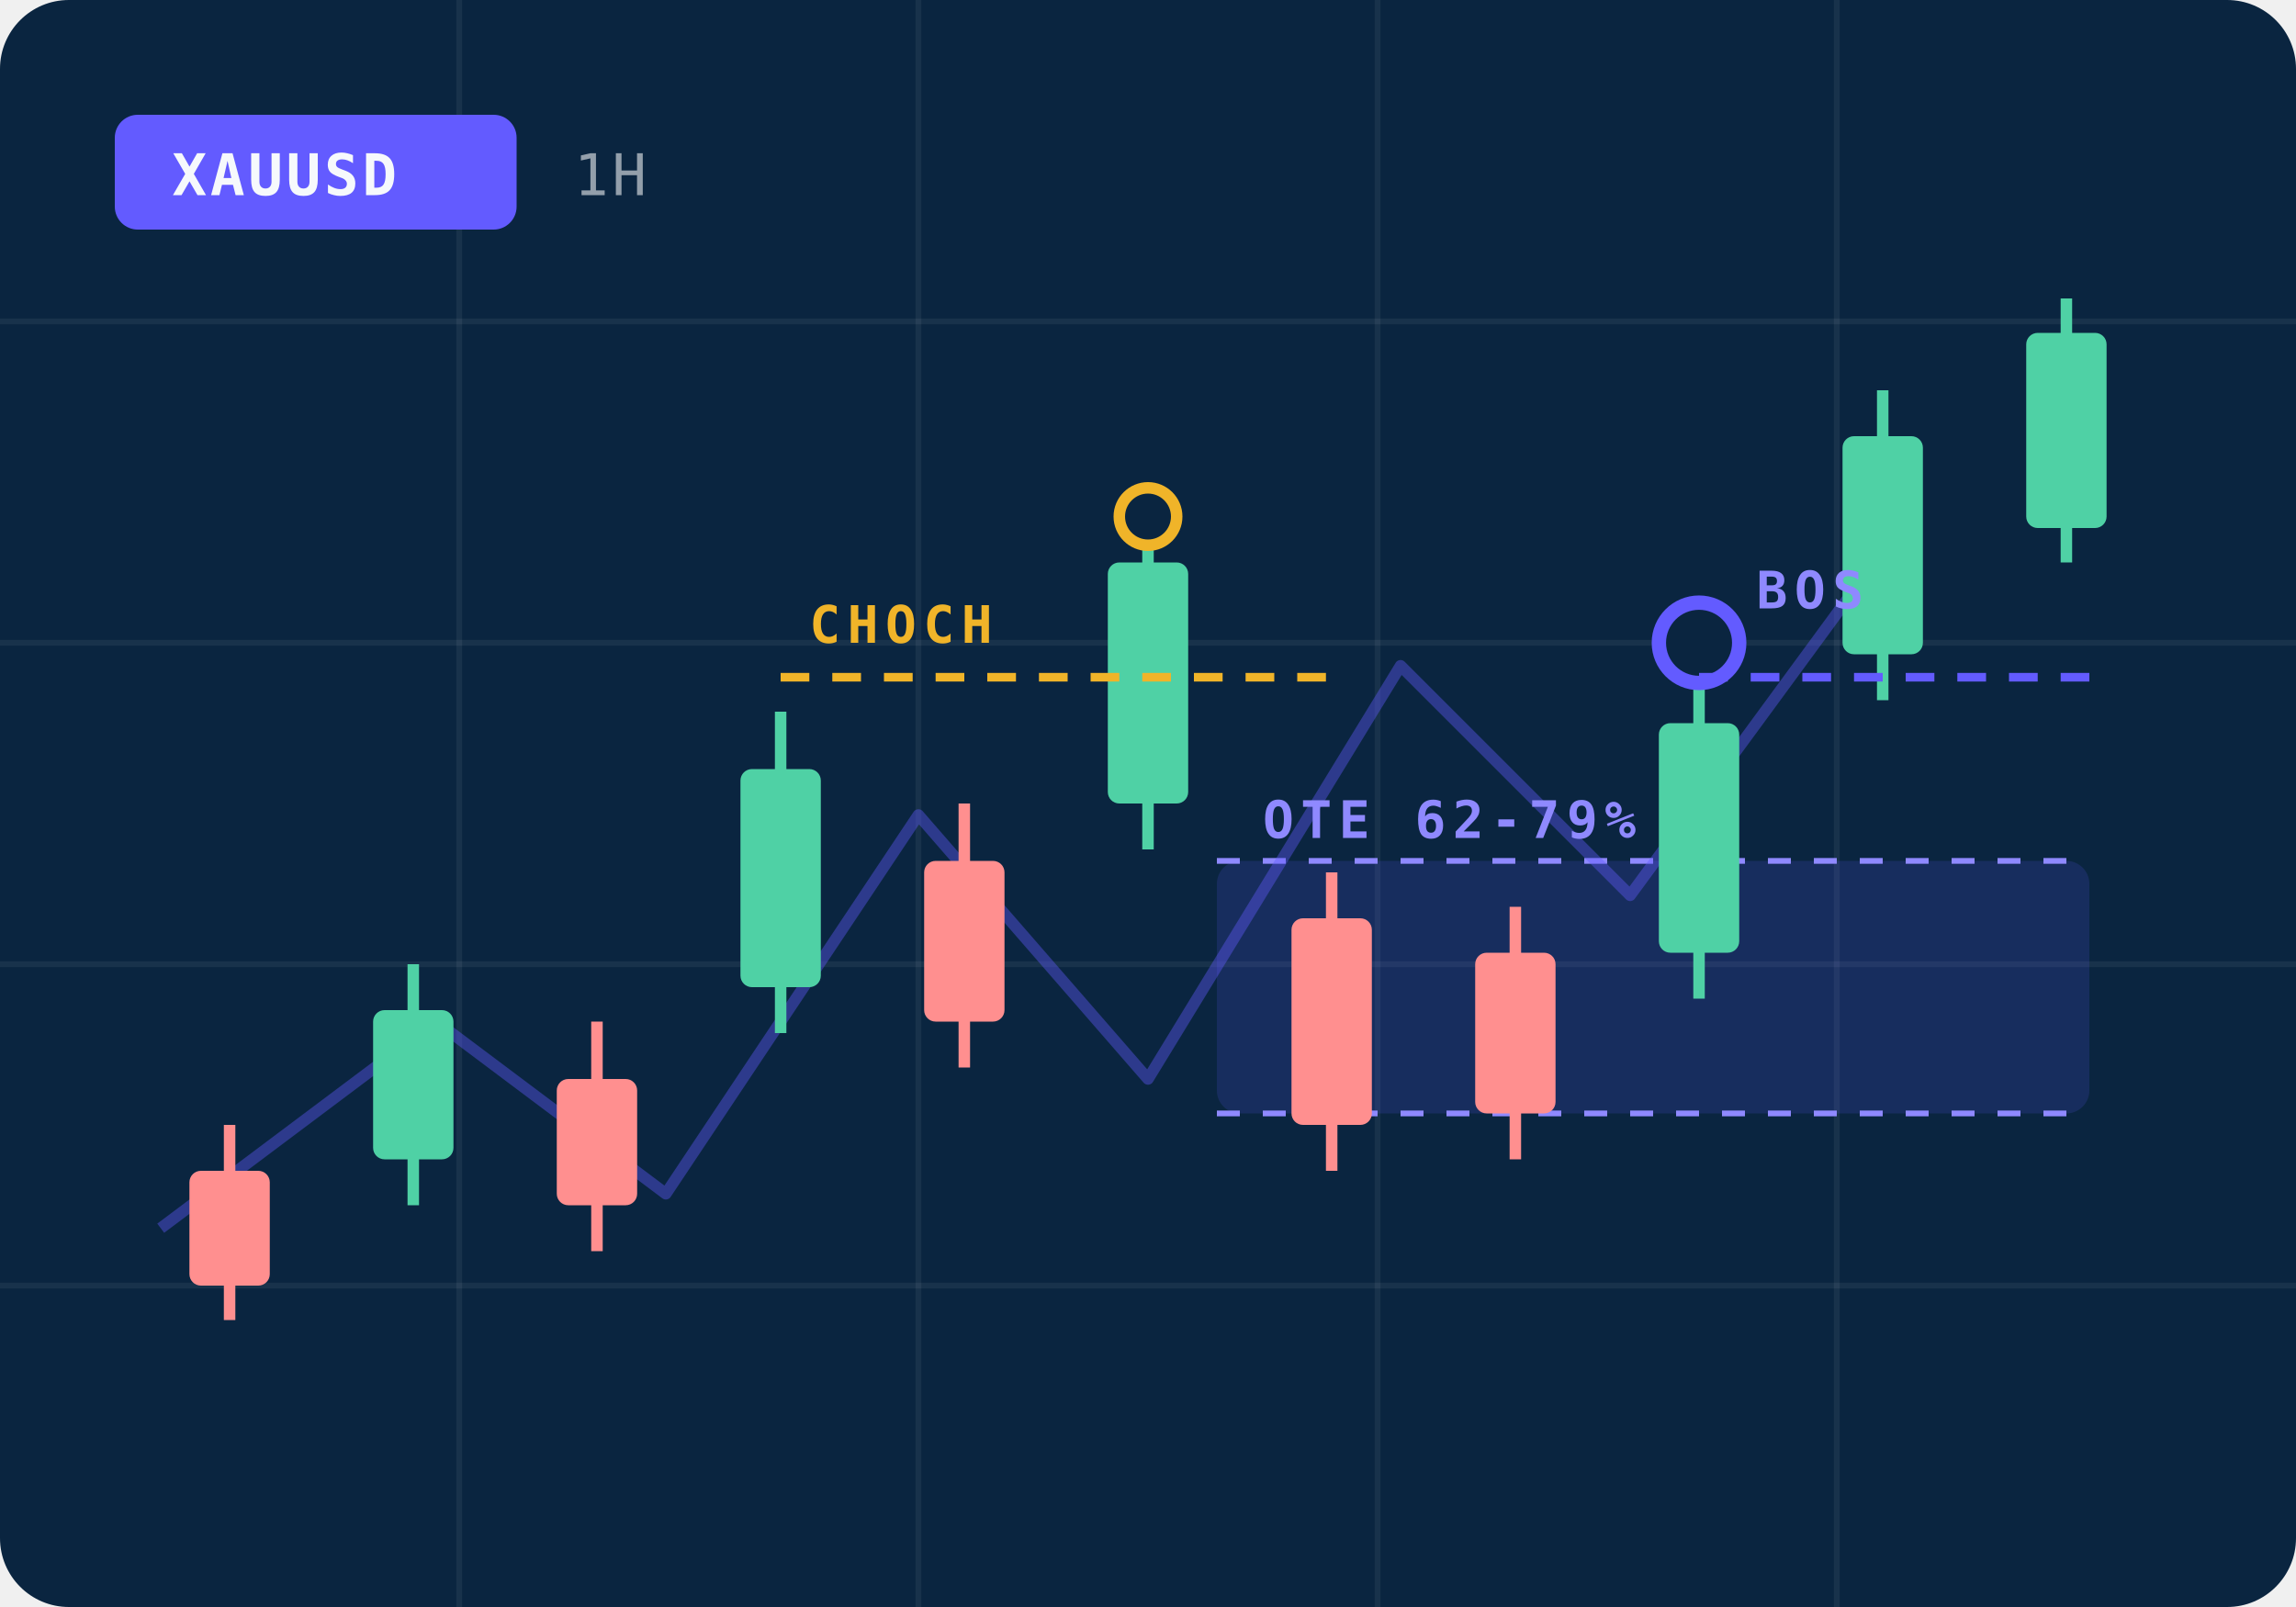
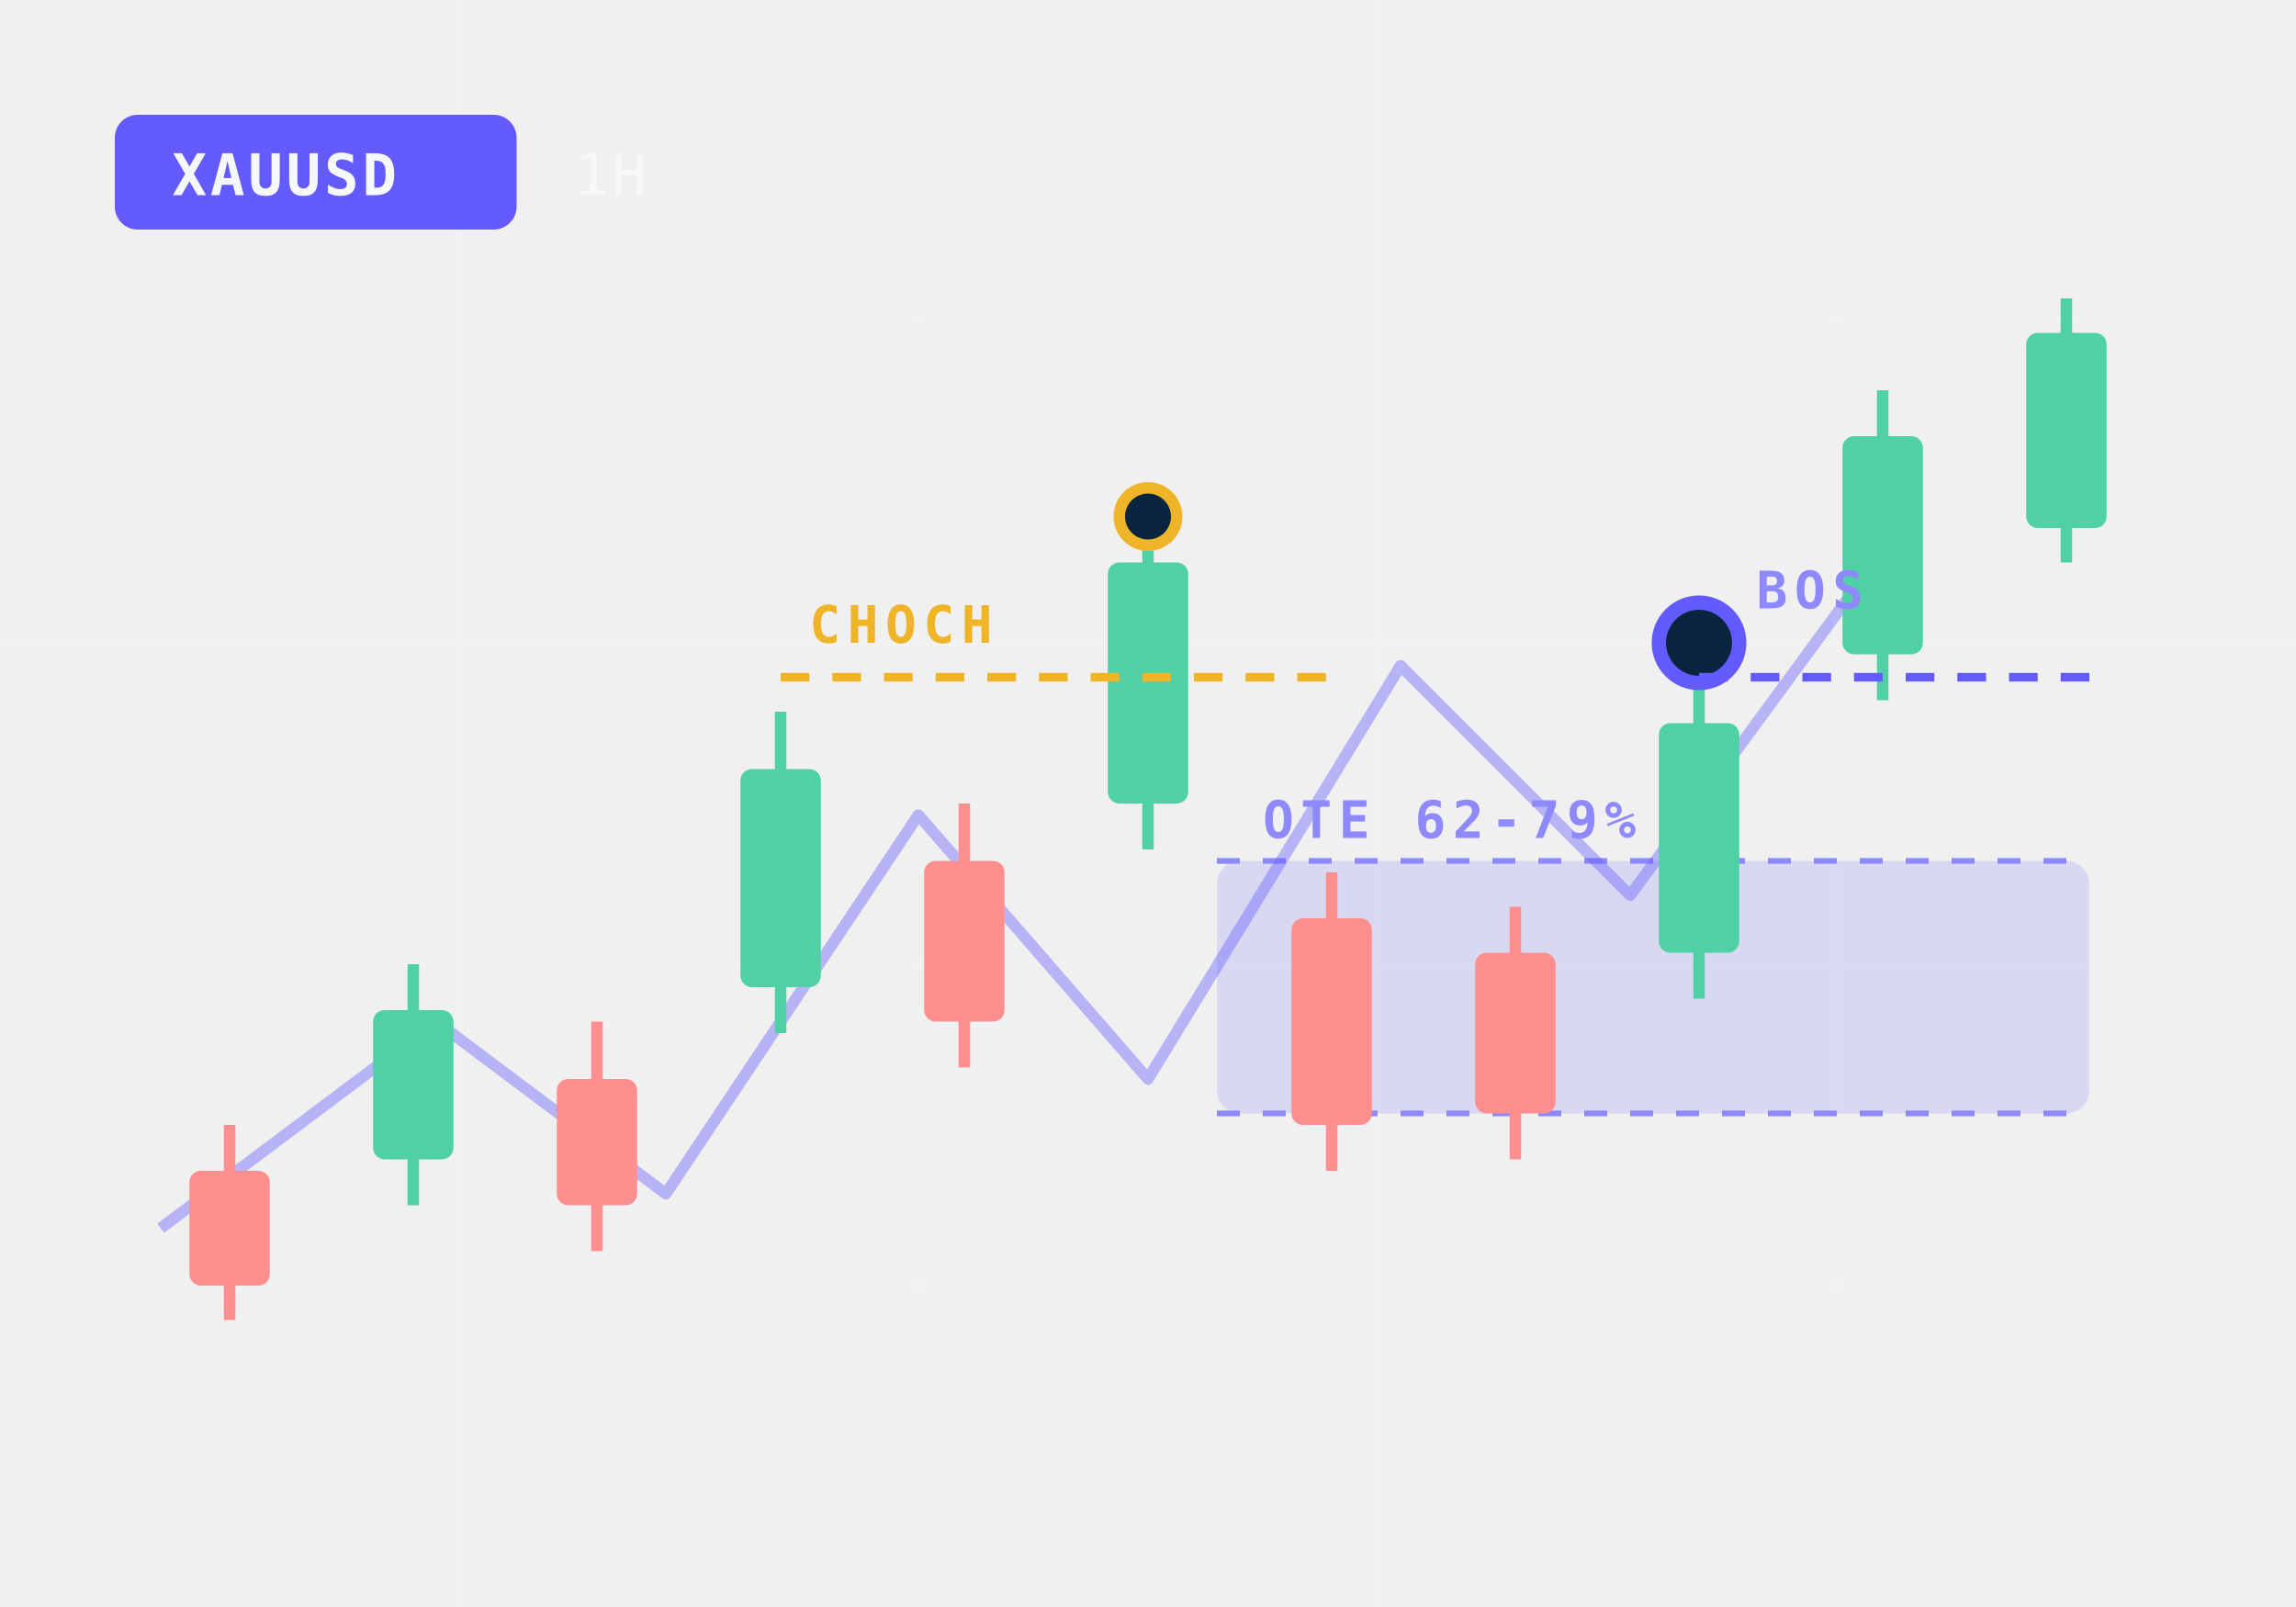
<svg xmlns="http://www.w3.org/2000/svg" viewBox="0 0 400 280" width="400" height="280" role="img">
-   <rect width="400" height="280" rx="12" fill="#0a2540" />
  <g stroke="#ffffff" stroke-opacity="0.06" stroke-width="1">
    <path d="M0 56h400M0 112h400M0 168h400M0 224h400" />
    <path d="M80 0v280M160 0v280M240 0v280M320 0v280" />
  </g>
  <rect x="212" y="150" width="152" height="44" rx="4" fill="#635bff" fill-opacity="0.16" />
  <path d="M212 150h152" stroke="#8f89ff" stroke-width="1" stroke-dasharray="4 4" />
  <path d="M212 194h152" stroke="#8f89ff" stroke-width="1" stroke-dasharray="4 4" />
  <path d="M28 214 76 178l40 30 44-66 40 46 44-72 40 40 44-60" fill="none" stroke="#635bff" stroke-opacity="0.4" stroke-width="2" stroke-linejoin="round" />
  <g stroke-width="2">
    <path d="M40 196v34" stroke="#ff8f8f" />
    <rect x="33" y="204" width="14" height="20" rx="2" fill="#ff8f8f" />
    <path d="M72 168v42" stroke="#4fd1a5" />
    <rect x="65" y="176" width="14" height="26" rx="2" fill="#4fd1a5" />
    <path d="M104 178v40" stroke="#ff8f8f" />
    <rect x="97" y="188" width="14" height="22" rx="2" fill="#ff8f8f" />
    <path d="M136 124v56" stroke="#4fd1a5" />
    <rect x="129" y="134" width="14" height="38" rx="2" fill="#4fd1a5" />
    <path d="M168 140v46" stroke="#ff8f8f" />
    <rect x="161" y="150" width="14" height="28" rx="2" fill="#ff8f8f" />
    <path d="M200 90v58" stroke="#4fd1a5" />
    <rect x="193" y="98" width="14" height="42" rx="2" fill="#4fd1a5" />
    <path d="M232 152v52" stroke="#ff8f8f" />
    <rect x="225" y="160" width="14" height="36" rx="2" fill="#ff8f8f" />
    <path d="M264 158v44" stroke="#ff8f8f" />
    <rect x="257" y="166" width="14" height="28" rx="2" fill="#ff8f8f" />
    <path d="M296 118v56" stroke="#4fd1a5" />
    <rect x="289" y="126" width="14" height="40" rx="2" fill="#4fd1a5" />
    <path d="M328 68v54" stroke="#4fd1a5" />
    <rect x="321" y="76" width="14" height="38" rx="2" fill="#4fd1a5" />
    <path d="M360 52v46" stroke="#4fd1a5" />
    <rect x="353" y="58" width="14" height="34" rx="2" fill="#4fd1a5" />
  </g>
  <path d="M136 118h96" stroke="#f0b429" stroke-width="1.5" stroke-dasharray="5 4" />
  <circle cx="200" cy="90" r="5" fill="#0a2540" stroke="#f0b429" stroke-width="2" />
  <circle cx="296" cy="112" r="7" fill="#0a2540" stroke="#635bff" stroke-width="2.5" />
  <path d="M296 118h72" stroke="#635bff" stroke-width="1.5" stroke-dasharray="5 4" />
  <g font-family="ui-monospace, monospace" font-size="9" font-weight="600" letter-spacing="1.2">
    <text x="141" y="112" fill="#f0b429">CHOCH</text>
    <text x="306" y="106" fill="#8f89ff">BOS</text>
    <text x="220" y="146" fill="#8f89ff">OTE 62-79%</text>
  </g>
  <rect x="20" y="20" width="70" height="20" rx="4" fill="#635bff" />
  <text x="30" y="34" font-family="ui-monospace, monospace" font-size="10" font-weight="700" fill="#f6f9fc" letter-spacing="0.6">XAUUSD</text>
  <text x="100" y="34" font-family="ui-monospace, monospace" font-size="10" font-weight="500" fill="#ffffff" fill-opacity="0.56" letter-spacing="0.6">1H</text>
</svg>
